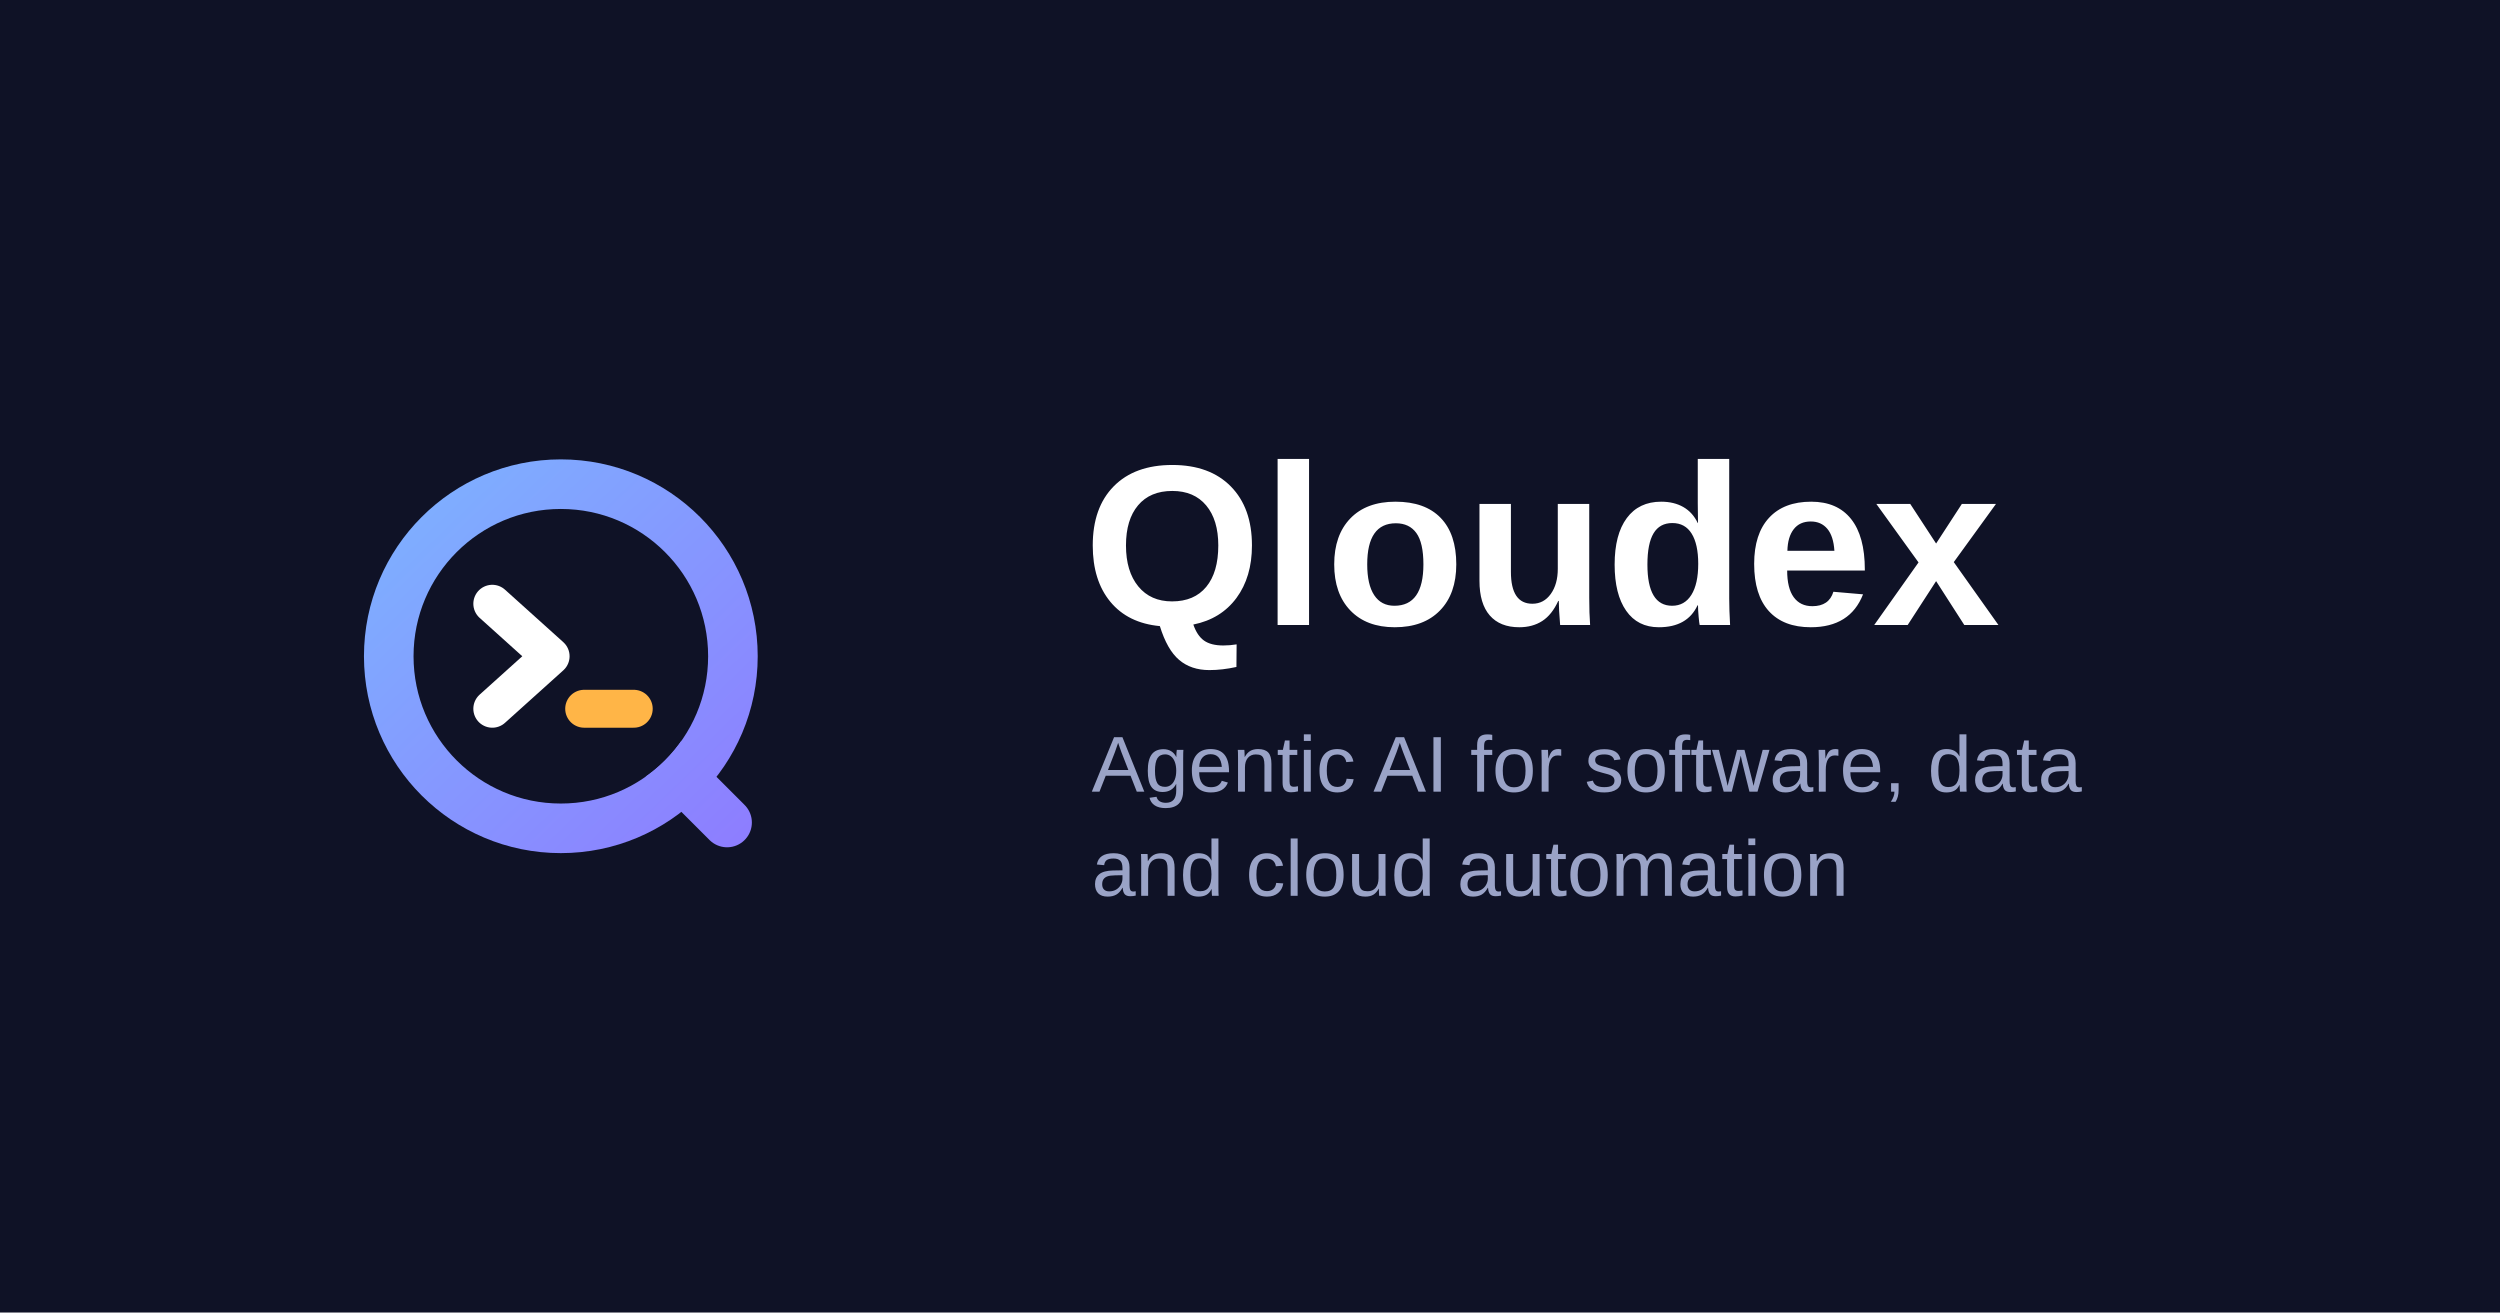
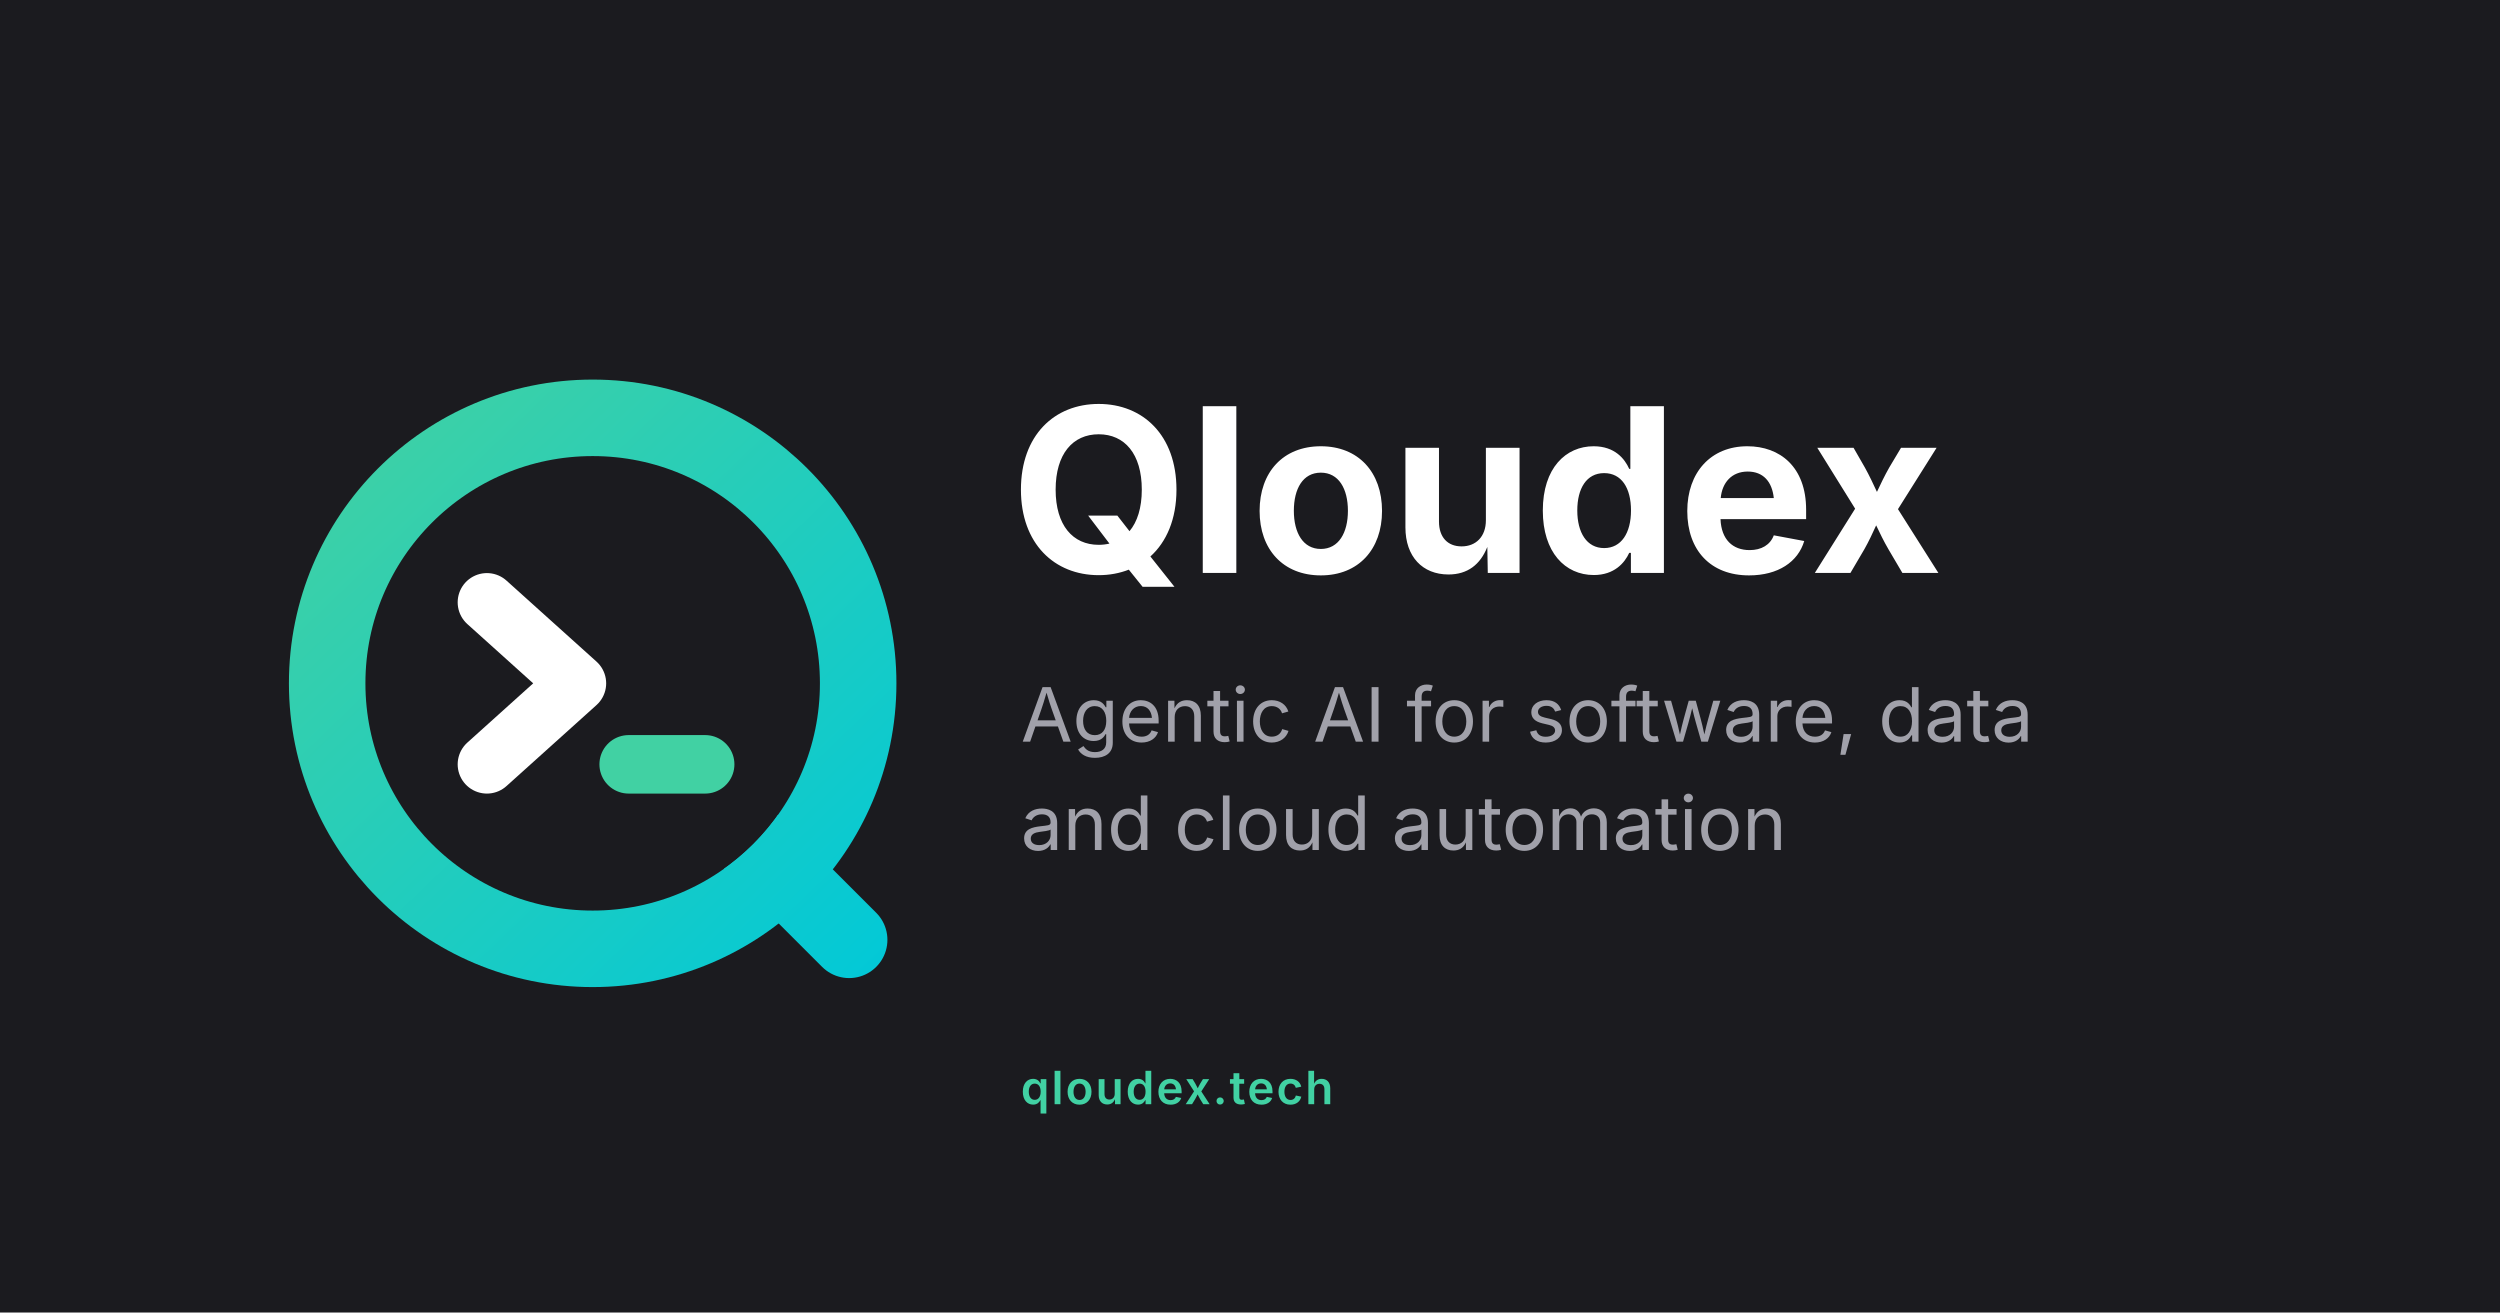
<svg xmlns="http://www.w3.org/2000/svg" viewBox="0 0 1200 630">
-   <rect width="1200" height="630" fill="#0F1226" />
-   <g transform="translate(90,140) scale(.7)">
+   <rect width="1200" height="630" fill="#1b1b1f" />
+   <g transform="translate(8 58) scale(1.08)">
    <defs>
      <linearGradient id="g" gradientUnits="userSpaceOnUse" x1="140" y1="130" x2="390" y2="390">
-         <stop offset="0" stop-color="#7DB2FF" />
-         <stop offset="1" stop-color="#8E7BFF" />
+         <stop offset="0" stop-color="#41D1A3" />
+         <stop offset="1" stop-color="#00C8D9" />
      </linearGradient>
      <clipPath id="o">
        <path clip-rule="evenodd" d="M0 0H512V512H0Z M256 149a101 101 0 1 0 0.01 0Z" />
      </clipPath>
    </defs>
    <g fill="none" stroke-linecap="round" stroke-linejoin="round">
      <circle cx="256" cy="250" r="118" stroke="url(#g)" stroke-width="34" />
      <line x1="318" y1="312" x2="370" y2="364" stroke="url(#g)" stroke-width="34" clip-path="url(#o)" />
-       <polyline points="209,214 249,250 209,286" stroke="#fff" stroke-width="26" />
-       <line x1="272" y1="286" x2="306" y2="286" stroke="#FFB547" stroke-width="26" />
+       <polyline points="209,214 249,250 209,286" stroke="#FFFFFF" stroke-width="26" />
+       <line x1="272" y1="286" x2="306" y2="286" stroke="#41D1A3" stroke-width="26" />
    </g>
  </g>
-   <text x="520" y="300" font-family="Poppins,Arial,sans-serif" font-size="110" font-weight="600" fill="#fff">Qloudex</text>
-   <text x="524" y="380" font-family="Arial,sans-serif" font-size="38" fill="#9AA3C7">Agentic AI for software, data</text>
-   <text x="524" y="430" font-family="Arial,sans-serif" font-size="38" fill="#9AA3C7">and cloud automation</text>
+   <text x="485" y="275" font-family="Inter,Arial,sans-serif" font-size="110" font-weight="700" fill="#FFFFFF">Qloudex</text>
+   <text x="490" y="356" font-family="Inter,Arial,sans-serif" font-size="36" fill="#a1a1aa">Agentic AI for software, data</text>
+   <text x="490" y="408" font-family="Inter,Arial,sans-serif" font-size="36" fill="#a1a1aa">and cloud automation</text>
+   <text x="490" y="530" font-family="Inter,Arial,sans-serif" font-size="22" font-weight="600" letter-spacing="1" fill="#41d1a3">qloudex.tech</text>
</svg>
